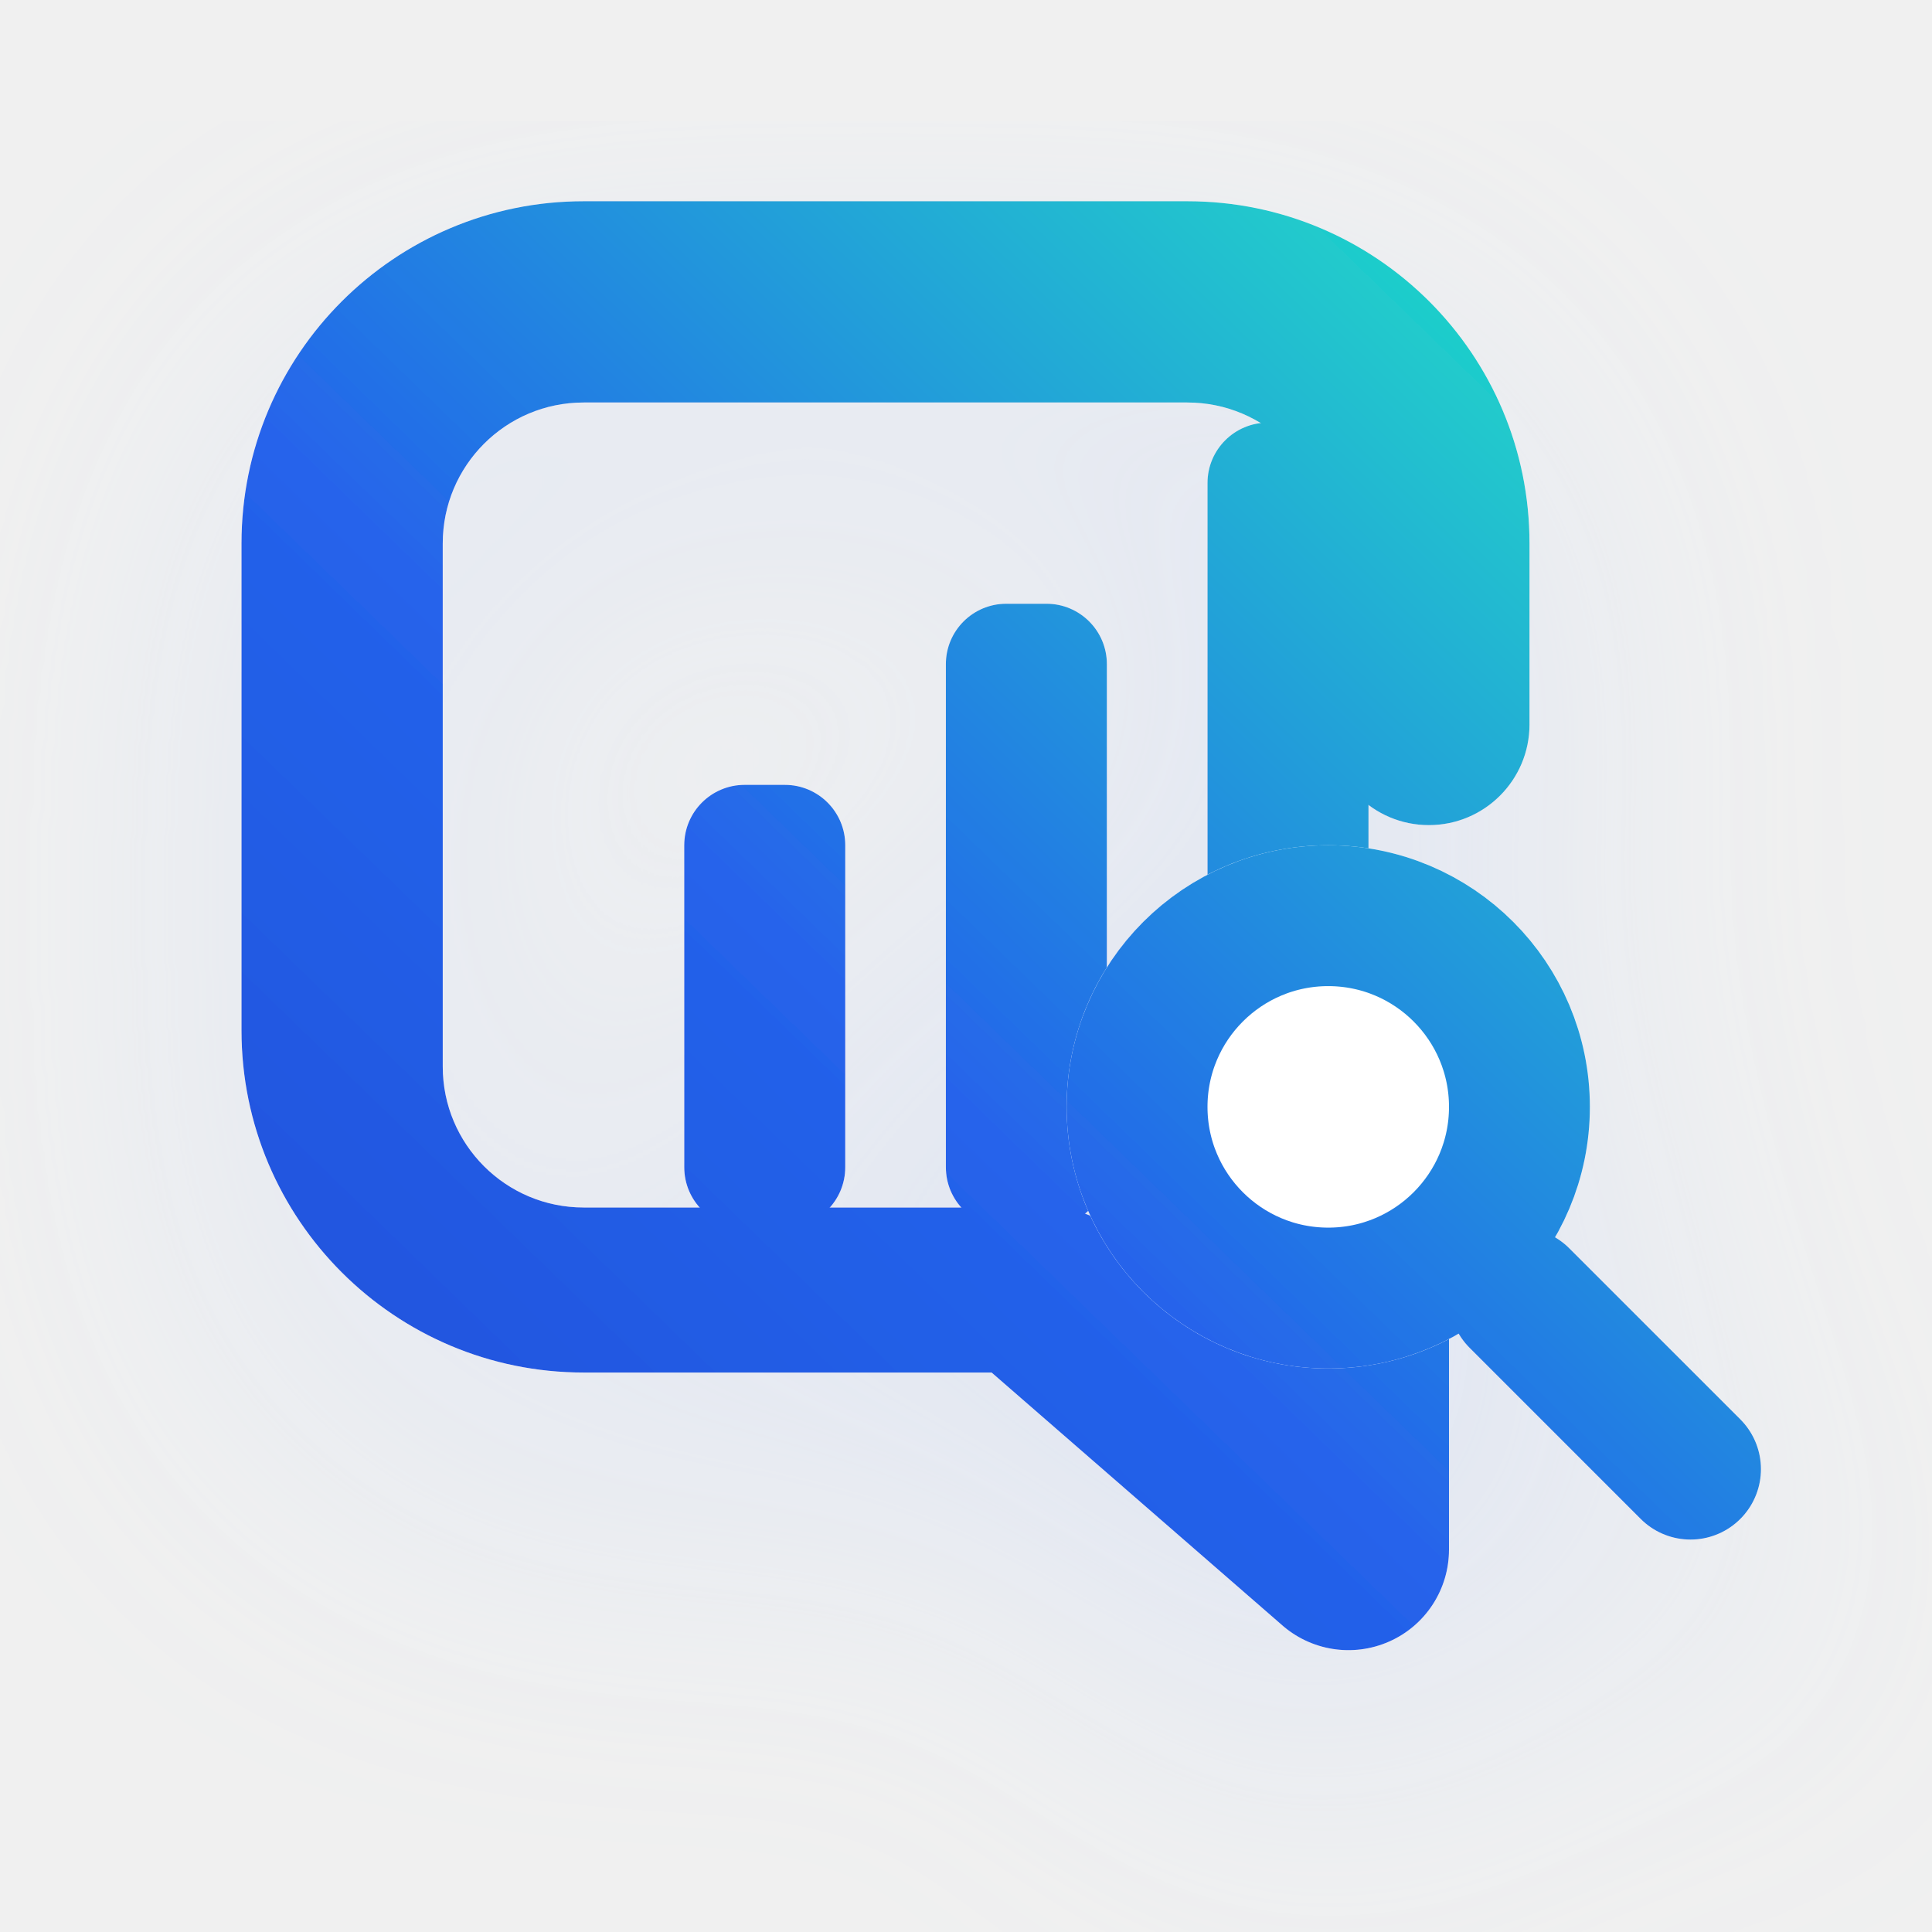
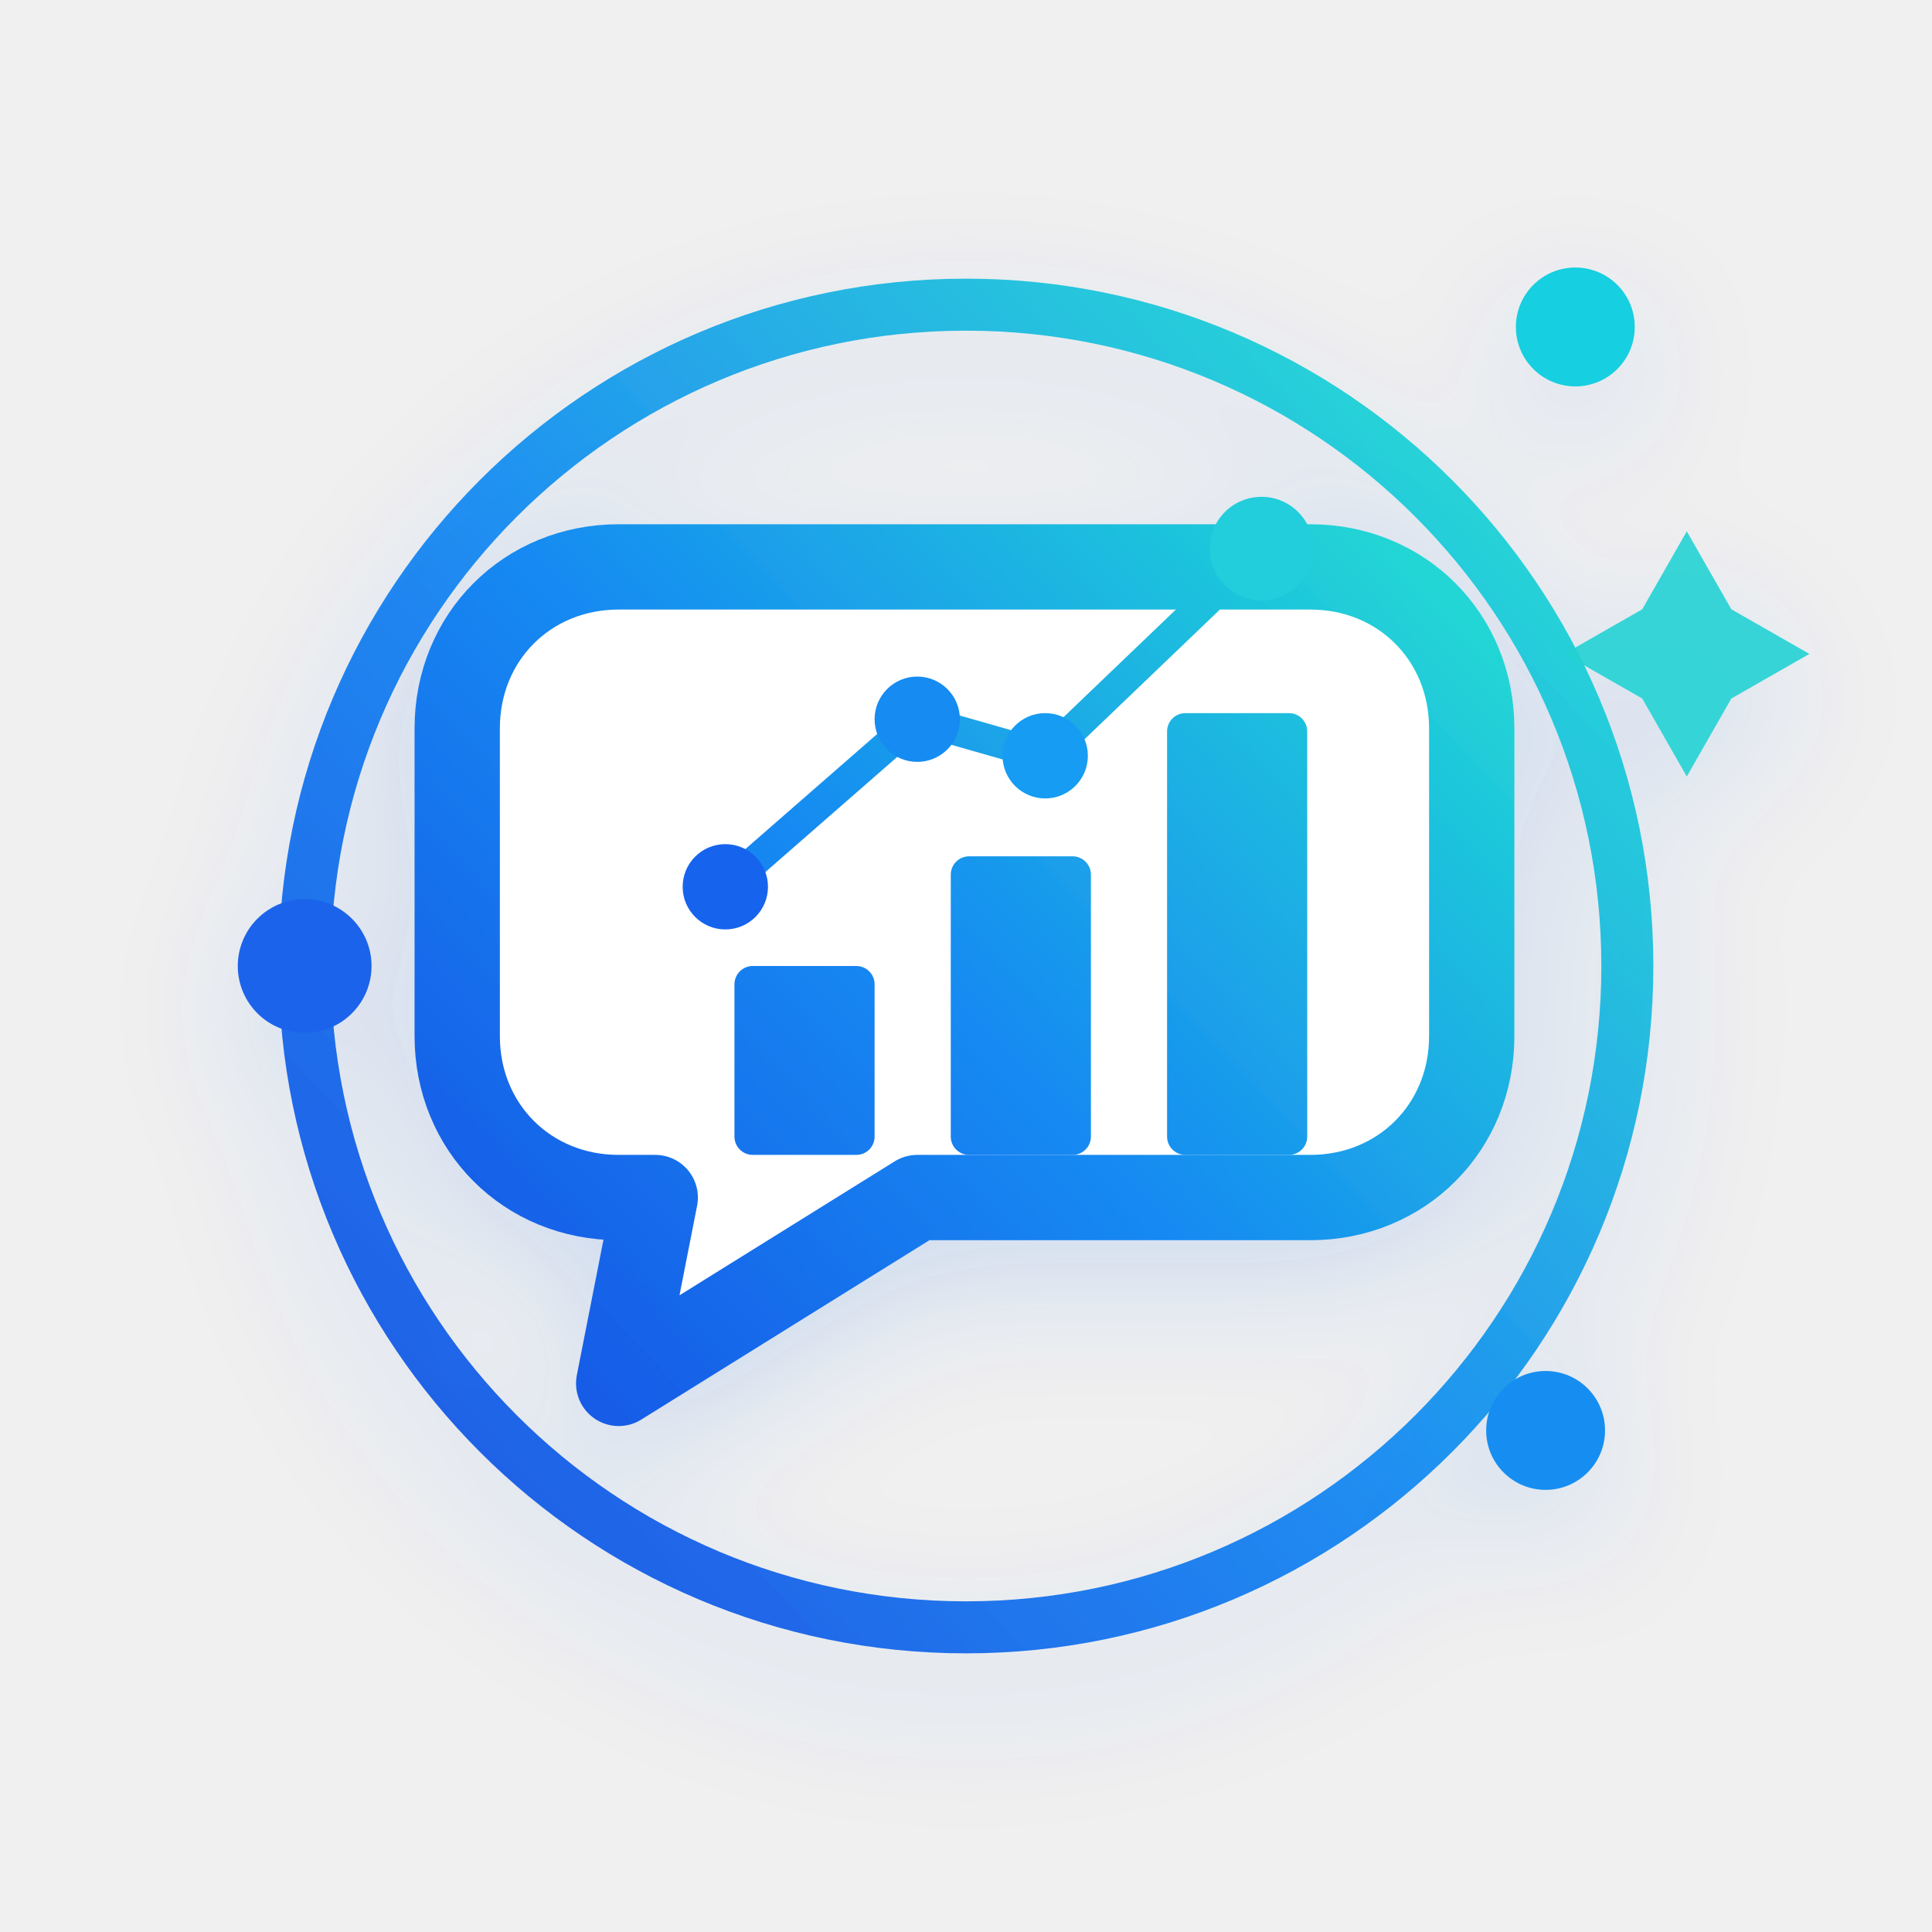
- <svg xmlns="http://www.w3.org/2000/svg" width="96" height="96" viewBox="0 0 96 96" fill="none">
+ <svg xmlns="http://www.w3.org/2000/svg" width="520" height="520" viewBox="0 0 520 520" fill="none" role="img" aria-labelledby="title desc">
  <defs>
-     <linearGradient id="brand-mark-accent" x1="10" y1="80" x2="74" y2="14" gradientUnits="userSpaceOnUse">
-       <stop offset="0" stop-color="#1D4ED8" />
-       <stop offset="0.48" stop-color="#2563EB" />
-       <stop offset="1" stop-color="#1FD4C9" />
+     <linearGradient id="blueCyan" x1="108" y1="396" x2="399" y2="119" gradientUnits="userSpaceOnUse">
+       <stop offset="0" stop-color="#1557E6" />
+       <stop offset="0.48" stop-color="#178AF2" />
+       <stop offset="1" stop-color="#21D6D5" />
    </linearGradient>
-     <filter id="brand-mark-shadow" x="0" y="0" width="96" height="96" filterUnits="userSpaceOnUse" color-interpolation-filters="sRGB">
-       <feDropShadow dx="0" dy="6" stdDeviation="8" flood-color="#C7D8F8" flood-opacity="0.4" />
+     <filter id="softShadow" x="-20%" y="-20%" width="140%" height="140%" color-interpolation-filters="sRGB">
+       <feDropShadow dx="0" dy="12" stdDeviation="18" flood-color="#0B61E8" flood-opacity="0.14" />
    </filter>
  </defs>
-   <g filter="url(#brand-mark-shadow)">
-     <path d="M12 27C12 17.611 19.611 10 29 10H59C68.389 10 76 17.611 76 27V36C76 38.761 73.761 41 71 41C68.239 41 66 38.761 66 36V27C66 23.134 62.866 20 59 20H29C25.134 20 22 23.134 22 27V53C22 56.866 25.134 60 29 60H52.2C53.349 60 54.462 60.396 55.352 61.12L62 66.532V62.8C62 60.039 64.239 57.8 67 57.8C69.761 57.8 72 60.039 72 62.8V77C72 78.975 70.84 80.765 69.033 81.566C67.225 82.368 65.117 82.03 63.65 80.705L49.271 68.2H29C19.611 68.2 12 60.589 12 51.2V27Z" fill="url(#brand-mark-accent)" />
-     <rect x="34" y="39" width="8" height="22" rx="3" fill="url(#brand-mark-accent)" />
-     <rect x="47" y="30" width="8" height="31" rx="3" fill="url(#brand-mark-accent)" />
-     <rect x="60" y="21" width="8" height="40" rx="3" fill="url(#brand-mark-accent)" />
-     <circle cx="66" cy="55" r="13" fill="white" />
-     <circle cx="66" cy="55" r="9.5" stroke="url(#brand-mark-accent)" stroke-width="7" />
-     <path d="M75.5 64.5L84 73" stroke="url(#brand-mark-accent)" stroke-width="7" stroke-linecap="round" />
+   <g filter="url(#softShadow)">
+     <circle cx="260" cy="260" r="178" stroke="url(#blueCyan)" stroke-width="14" fill="none" opacity="0.95" />
+     <circle cx="82" cy="260" r="18" fill="#1A63EB" />
+     <circle cx="424" cy="88" r="16" fill="#19CFE0" />
+     <circle cx="416" cy="385" r="16" fill="#168EF1" />
+     <g transform="translate(260 260) scale(0.82) translate(-286 -288)">
+       <path d="M172 157H399C429 157 452 180 452 210V311C452 341 429 364 399 364H270L172 425L184 364H172C142 364 119 341 119 311V210C119 180 142 157 172 157Z" fill="#FFFFFF" />
+       <path d="M172 157H399C429 157 452 180 452 210V311C452 341 429 364 399 364H270L172 425L184 364H172C142 364 119 341 119 311V210C119 180 142 157 172 157Z" stroke="url(#blueCyan)" stroke-width="28" stroke-linejoin="round" />
+       <rect x="210" y="288" width="46" height="62" rx="6" fill="url(#blueCyan)" />
+       <rect x="281" y="252" width="46" height="98" rx="6" fill="url(#blueCyan)" />
+       <rect x="352" y="205" width="46" height="145" rx="6" fill="url(#blueCyan)" />
+       <path d="M207 262L270 207L312 219L383 151" stroke="url(#blueCyan)" stroke-width="10" stroke-linecap="round" stroke-linejoin="round" />
+       <circle cx="207" cy="262" r="14" fill="#1264EE" />
+       <circle cx="270" cy="207" r="14" fill="#158BF2" />
+       <circle cx="312" cy="219" r="14" fill="#159CF2" />
+       <circle cx="383" cy="151" r="17" fill="#20CEDB" />
+     </g>
+     <path d="M466 164L487 176L466 188L454 209L442 188L421 176L442 164L454 143L466 164Z" fill="#22D2D3" opacity="0.9" />
  </g>
</svg>
